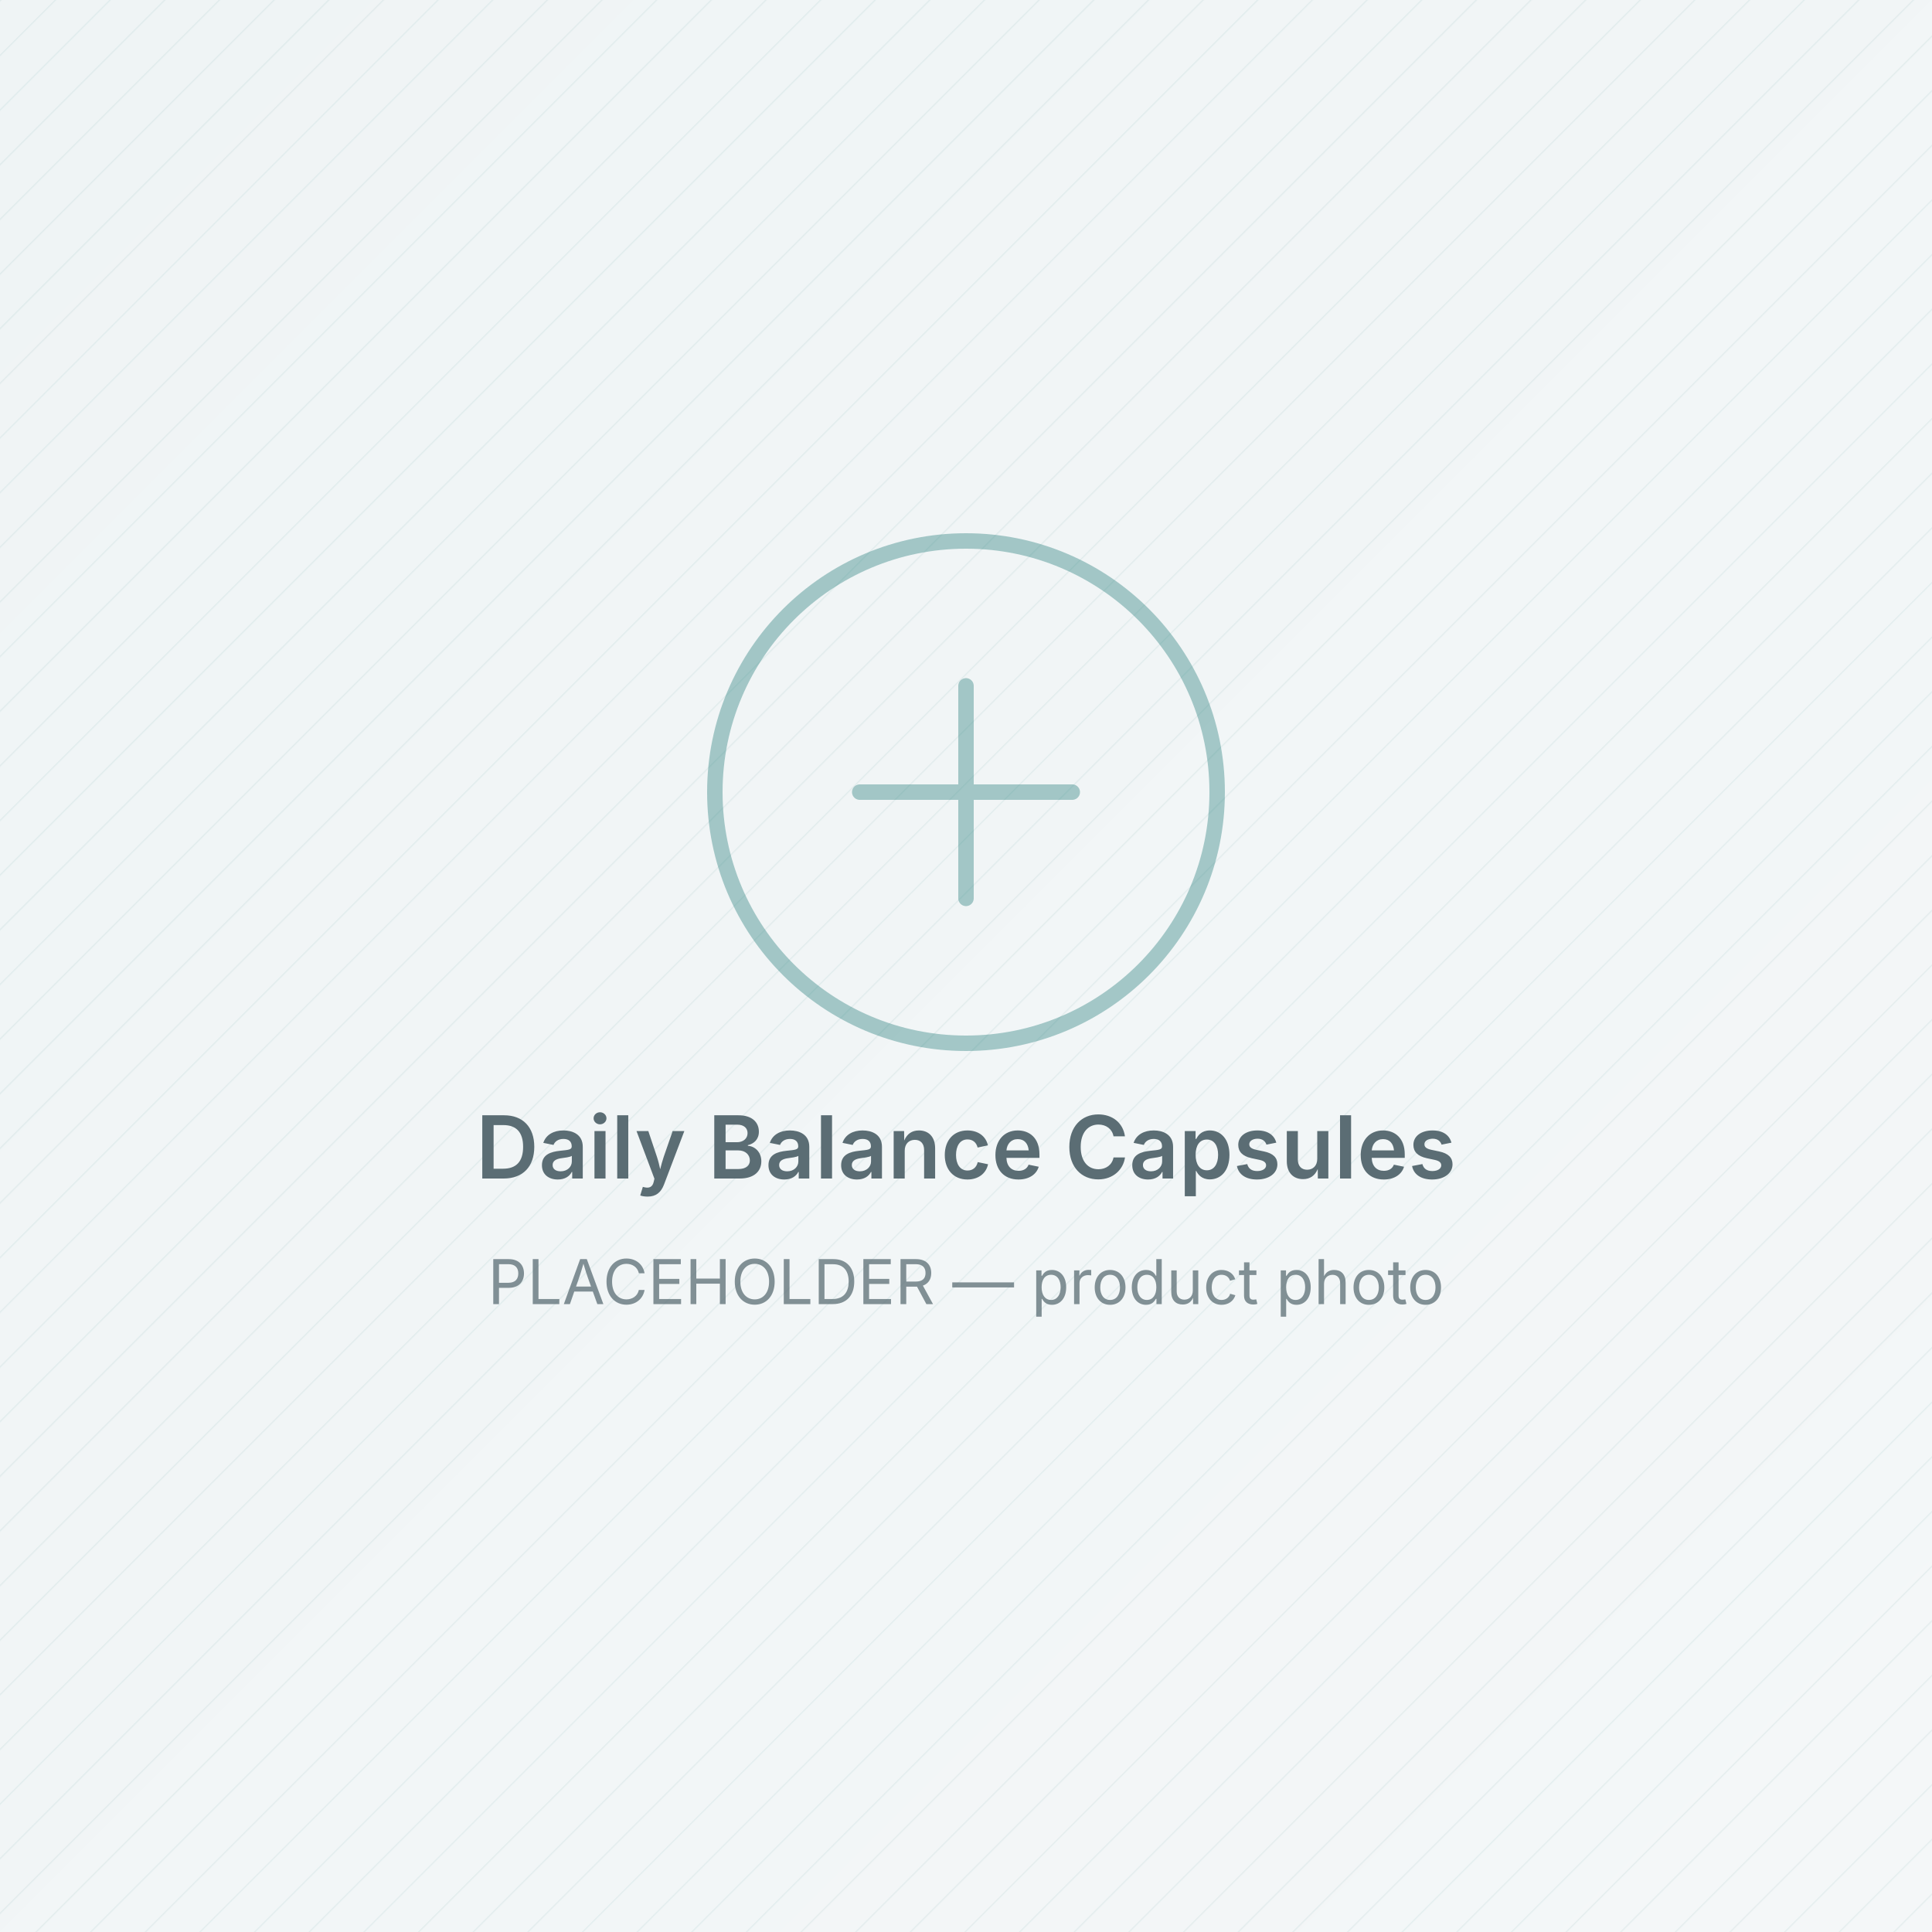
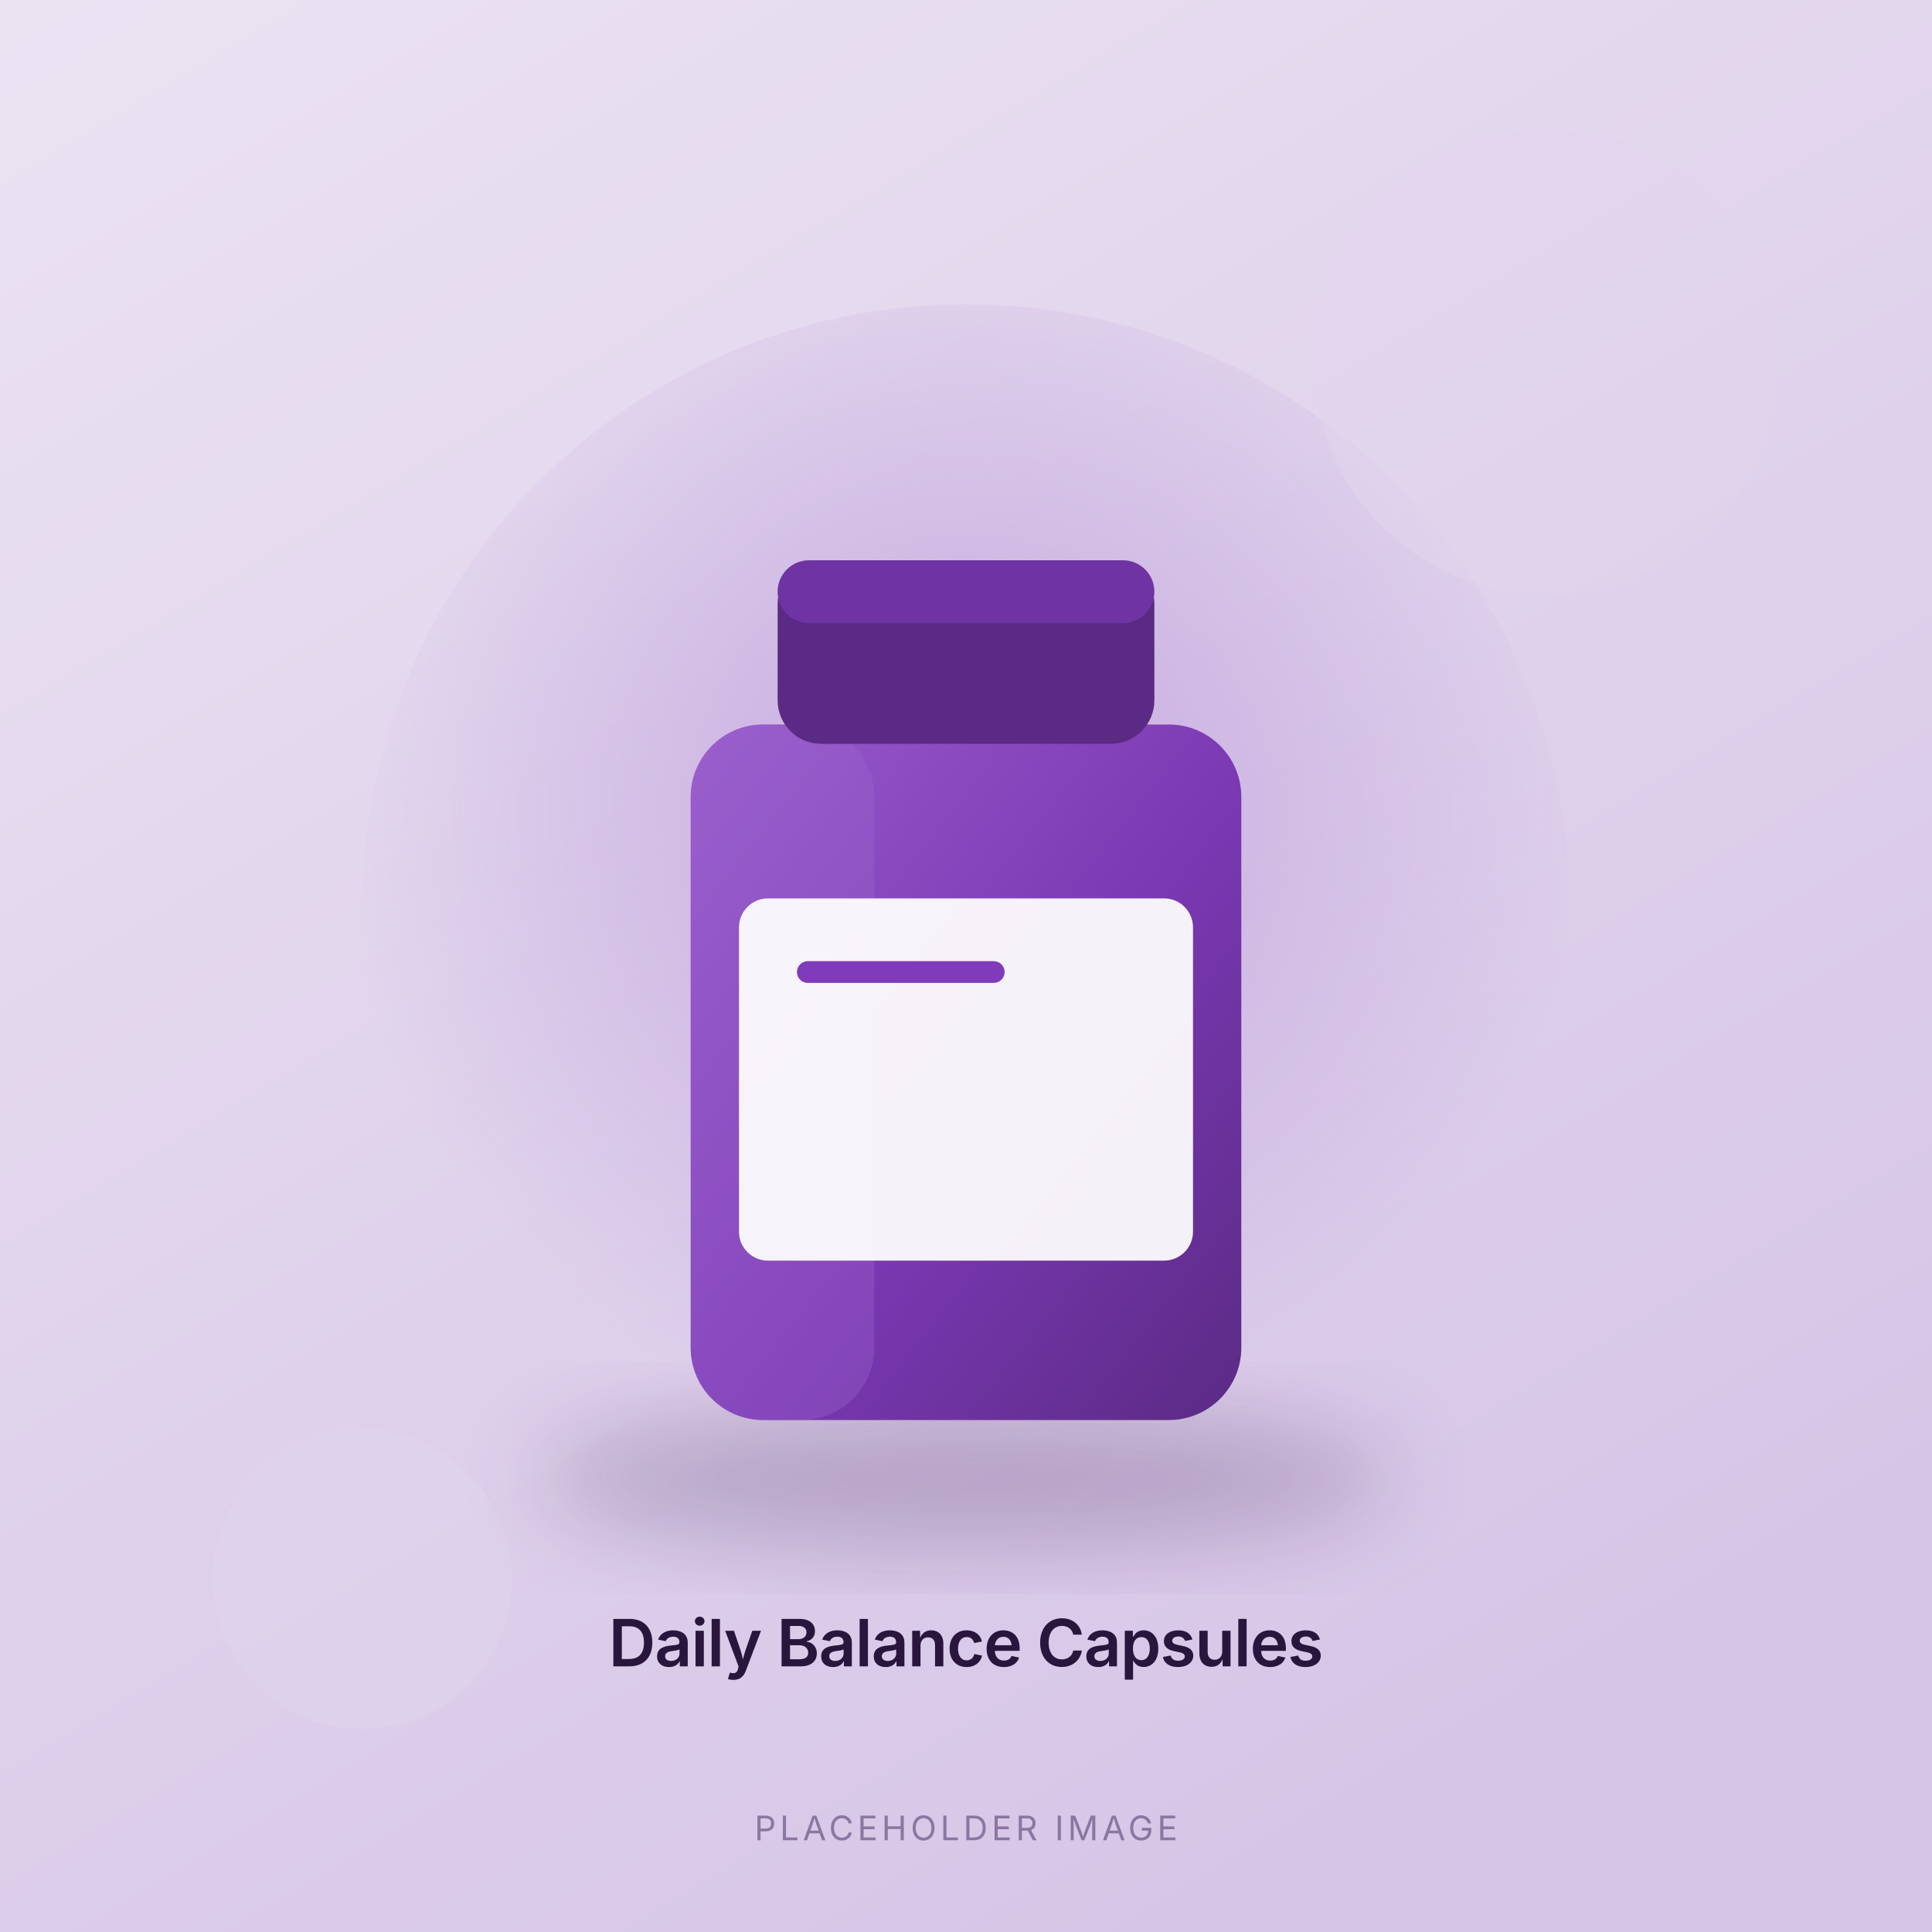
<svg xmlns="http://www.w3.org/2000/svg" viewBox="0 0 800 800" width="800" height="800" role="img" aria-label="Daily Balance Capsules">
  <defs>
-     <linearGradient id="g" x1="0" y1="0" x2="1" y2="1">
-       <stop offset="0%" stop-color="#eff4f5" />
-       <stop offset="100%" stop-color="#f4f7f8" />
+     <linearGradient id="bg" x1="0" y1="0" x2="0.6" y2="1">
+       <stop offset="0%" stop-color="hsl(272.144 38% 92%)" />
+       <stop offset="100%" stop-color="hsl(272.144 42% 84%)" />
    </linearGradient>
-     <pattern id="hatch" width="16" height="16" patternUnits="userSpaceOnUse" patternTransform="rotate(45)">
-       <line x1="0" y1="0" x2="0" y2="16" stroke="#0e6f6c" stroke-width="1" opacity="0.07" />
-     </pattern>
+     <linearGradient id="body" x1="0" y1="0" x2="1" y2="1">
+       <stop offset="0%" stop-color="hsl(272.144 52% 58%)" />
+       <stop offset="55%" stop-color="hsl(272.144 52% 46%)" />
+       <stop offset="100%" stop-color="hsl(272.144 52% 34%)" />
+     </linearGradient>
+     <radialGradient id="halo" cx="50%" cy="42%" r="52%">
+       <stop offset="0%" stop-color="hsl(272.144 46% 76%)" stop-opacity="0.95" />
+       <stop offset="100%" stop-color="hsl(272.144 46% 76%)" stop-opacity="0" />
+     </radialGradient>
+     <filter id="soft" x="-30%" y="-30%" width="160%" height="160%">
+       <feGaussianBlur stdDeviation="18" />
+     </filter>
  </defs>
-   <rect width="800" height="800" fill="url(#g)" />
-   <rect width="800" height="800" fill="url(#hatch)" />
-   <circle cx="400" cy="328" r="104" fill="none" stroke="#0e6f6c" stroke-width="6.4" opacity="0.35" />
-   <path d="M 356 328 h 88 M 400 284 v 88" stroke="#0e6f6c" stroke-width="6.4" stroke-linecap="round" opacity="0.35" />
-   <text x="400" y="488" text-anchor="middle" font-family="system-ui, -apple-system, Segoe UI, sans-serif" font-size="36" font-weight="600" fill="#5b6d74">
-     Daily Balance Capsules
-   </text>
-   <text x="400" y="540" text-anchor="middle" font-family="system-ui, -apple-system, Segoe UI, sans-serif" font-size="25.6" fill="#5b6d74" opacity="0.75">
-     PLACEHOLDER — product photo
-   </text>
+   <rect width="800" height="800" fill="url(#bg)" />
+   <circle cx="400" cy="376" r="250" fill="url(#halo)" />
+   <circle cx="640" cy="150" r="96" fill="hsl(272.144 40% 88%)" opacity="0.55" />
+   <circle cx="150" cy="654" r="62" fill="hsl(272.144 40% 88%)" opacity="0.45" />
+   <ellipse cx="400" cy="612" rx="176" ry="30" fill="hsl(272.144 52% 20%)" opacity="0.22" filter="url(#soft)" />
+   <rect x="286" y="300" width="228" height="288" rx="30" fill="url(#body)" />
+   <rect x="286" y="300" width="76" height="288" rx="30" fill="hsl(272.144 52% 60%)" opacity="0.35" />
+   <rect x="322" y="232" width="156" height="76" rx="18" fill="hsl(272.144 52% 34%)" />
+   <rect x="322" y="232" width="156" height="26" rx="13" fill="hsl(272.144 52% 42%)" />
+   <rect x="306" y="372" width="188" height="150" rx="12" fill="#fff" opacity="0.93" />
+   <rect x="330" y="398" width="86" height="9" rx="4.5" fill="hsl(272.144 52% 48%)" />
+   <text x="400" y="690" text-anchor="middle" font-family="system-ui, -apple-system, 'Segoe UI', sans-serif" font-size="27" font-weight="600" letter-spacing="-0.4" fill="hsl(272.144 46% 16%)">Daily Balance Capsules</text>
+   <text x="400" y="762" text-anchor="middle" font-family="system-ui, -apple-system, 'Segoe UI', sans-serif" font-size="14" letter-spacing="1.6" fill="hsl(272.144 42% 24%)" opacity="0.5">PLACEHOLDER IMAGE</text>
</svg>
